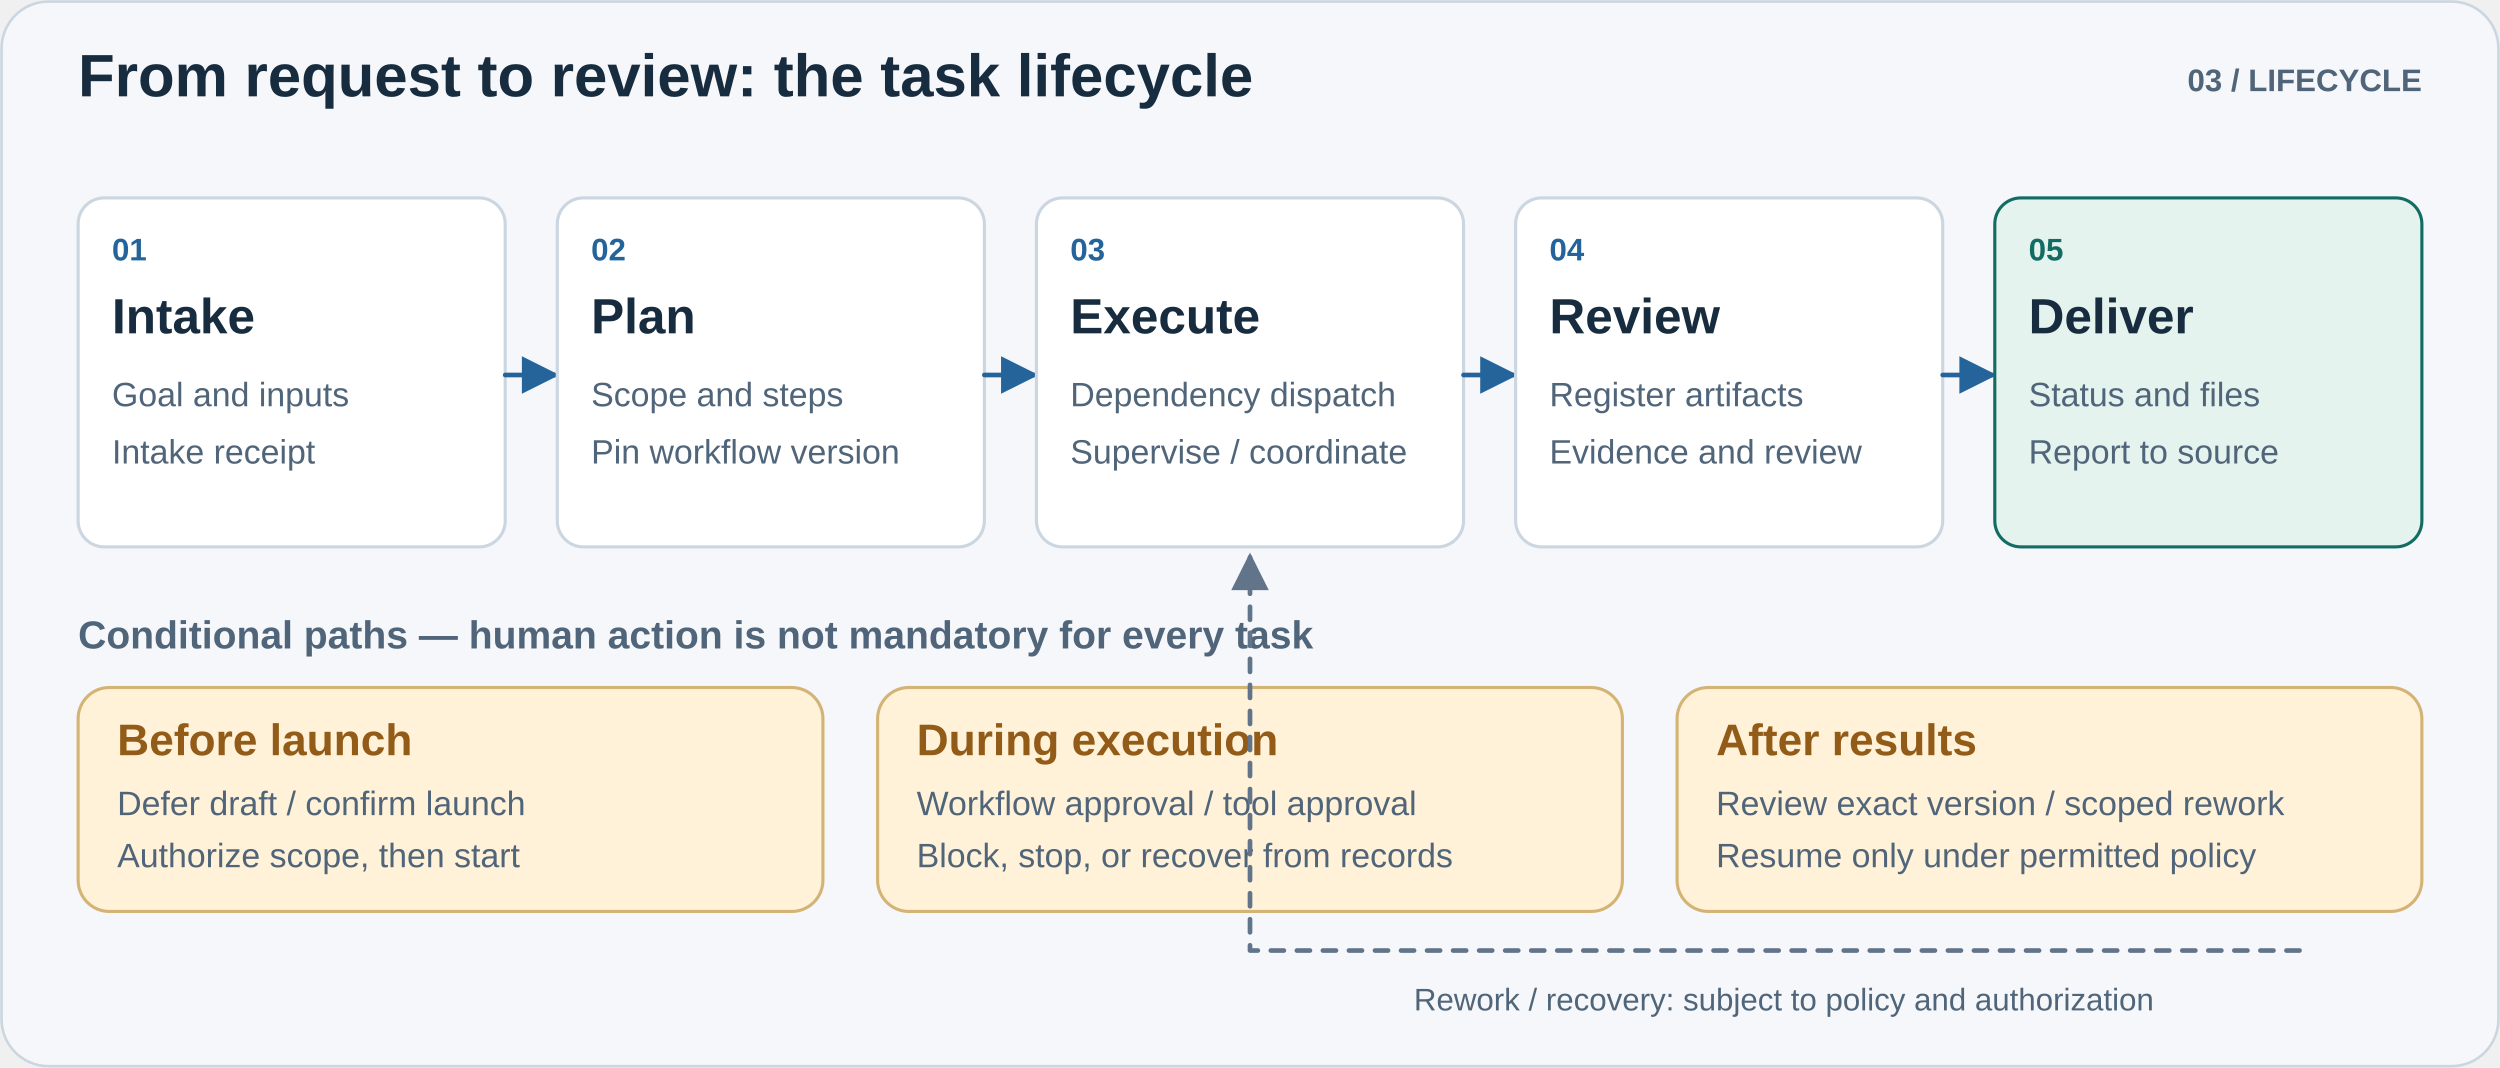
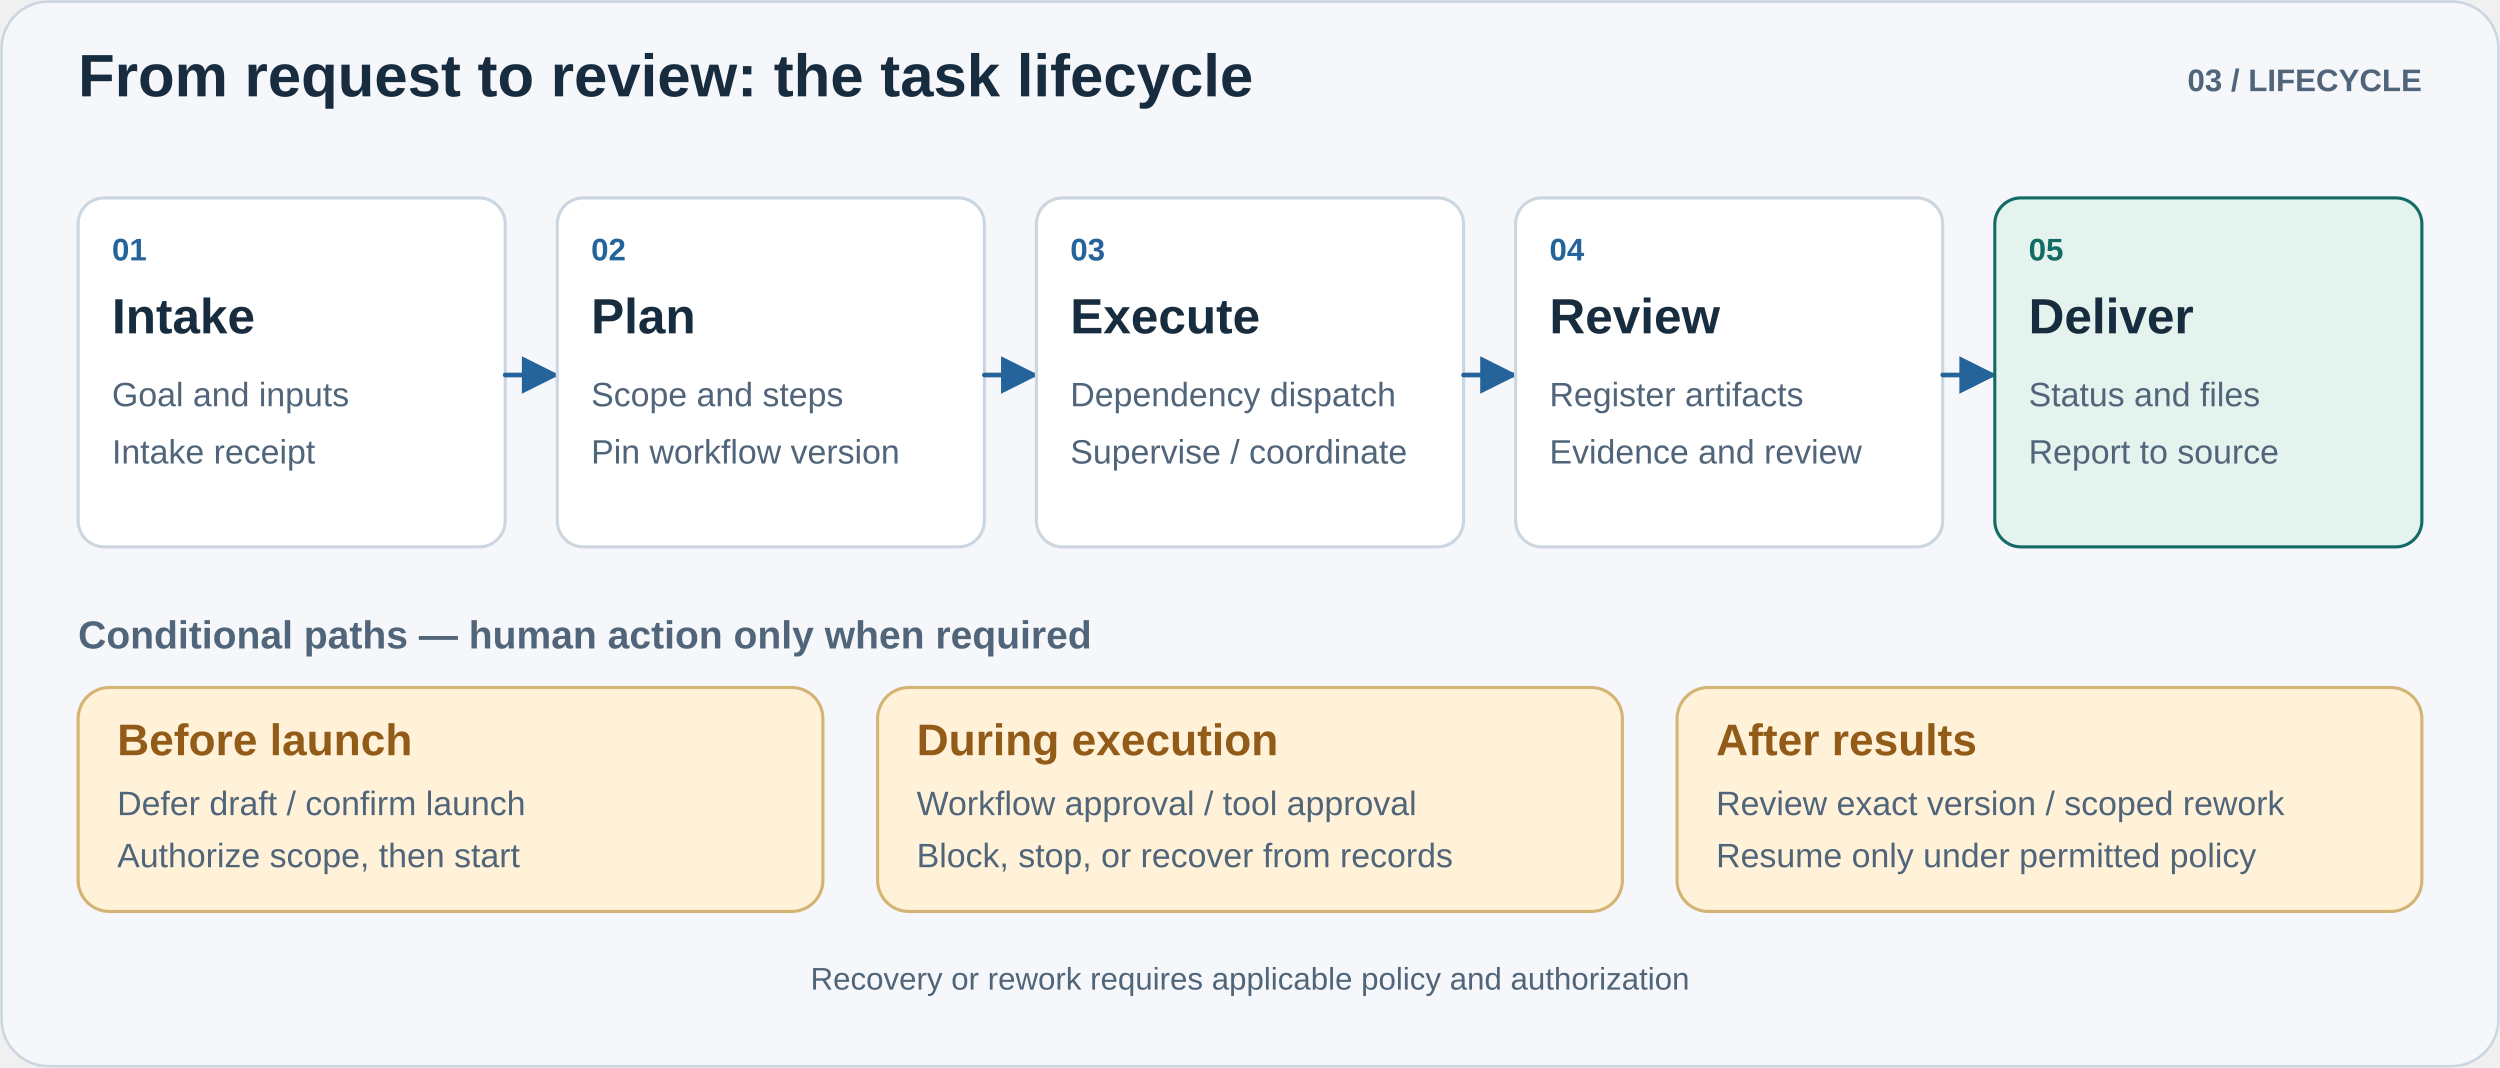
<svg xmlns="http://www.w3.org/2000/svg" width="960" height="410" viewBox="0 0 960 410" role="img" aria-label="Task lifecycle and conditional paths">
  <defs>
    <marker id="blue" markerWidth="8" markerHeight="8" refX="7" refY="4" orient="auto-start-reverse">
      <path d="M0 0 L8 4 L0 8 Z" fill="#24649A" />
    </marker>
    <marker id="teal" markerWidth="8" markerHeight="8" refX="7" refY="4" orient="auto-start-reverse">
      <path d="M0 0 L8 4 L0 8 Z" fill="#126C64" />
    </marker>
    <marker id="gray" markerWidth="8" markerHeight="8" refX="7" refY="4" orient="auto-start-reverse">
      <path d="M0 0 L8 4 L0 8 Z" fill="#627489" />
    </marker>
  </defs>
  <rect x="0.6" y="0.6" width="958.8" height="408.8" rx="18" fill="#F5F7FA" stroke="#CBD6E1" />
  <g font-family="Arial, 'Microsoft YaHei', 'PingFang SC', 'Noto Sans CJK SC', sans-serif">
    <text x="30" y="37" fill="#172C3E" font-size="23" font-weight="700" text-anchor="start">From request to review: the task lifecycle</text>
    <text x="930" y="35" fill="#506579" font-size="12" font-weight="600" text-anchor="end">03 / LIFECYCLE</text>
    <rect x="30" y="76" width="164" height="134" rx="10" fill="#FFFFFF" stroke="#CBD6E1" stroke-width="1.2" />
    <text x="43" y="100" fill="#24649A" font-size="12" font-weight="700" text-anchor="start">01</text>
    <text x="43" y="128" fill="#172C3E" font-size="19" font-weight="650" text-anchor="start">Intake</text>
    <text x="43" y="156" fill="#506579" font-size="13" font-weight="400" text-anchor="start">Goal and inputs</text>
    <text x="43" y="178" fill="#506579" font-size="13" font-weight="400" text-anchor="start">Intake receipt</text>
    <path d="M194 144 H213" fill="none" stroke="#24649A" stroke-width="1.8" stroke-linecap="round" stroke-linejoin="round" marker-end="url(#blue)" />
    <rect x="214" y="76" width="164" height="134" rx="10" fill="#FFFFFF" stroke="#CBD6E1" stroke-width="1.2" />
    <text x="227" y="100" fill="#24649A" font-size="12" font-weight="700" text-anchor="start">02</text>
    <text x="227" y="128" fill="#172C3E" font-size="19" font-weight="650" text-anchor="start">Plan</text>
    <text x="227" y="156" fill="#506579" font-size="13" font-weight="400" text-anchor="start">Scope and steps</text>
    <text x="227" y="178" fill="#506579" font-size="13" font-weight="400" text-anchor="start">Pin workflow version</text>
    <path d="M378 144 H397" fill="none" stroke="#24649A" stroke-width="1.8" stroke-linecap="round" stroke-linejoin="round" marker-end="url(#blue)" />
    <rect x="398" y="76" width="164" height="134" rx="10" fill="#FFFFFF" stroke="#CBD6E1" stroke-width="1.2" />
    <text x="411" y="100" fill="#24649A" font-size="12" font-weight="700" text-anchor="start">03</text>
    <text x="411" y="128" fill="#172C3E" font-size="19" font-weight="650" text-anchor="start">Execute</text>
    <text x="411" y="156" fill="#506579" font-size="13" font-weight="400" text-anchor="start">Dependency dispatch</text>
    <text x="411" y="178" fill="#506579" font-size="13" font-weight="400" text-anchor="start">Supervise / coordinate</text>
    <path d="M562 144 H581" fill="none" stroke="#24649A" stroke-width="1.8" stroke-linecap="round" stroke-linejoin="round" marker-end="url(#blue)" />
    <rect x="582" y="76" width="164" height="134" rx="10" fill="#FFFFFF" stroke="#CBD6E1" stroke-width="1.2" />
    <text x="595" y="100" fill="#24649A" font-size="12" font-weight="700" text-anchor="start">04</text>
    <text x="595" y="128" fill="#172C3E" font-size="19" font-weight="650" text-anchor="start">Review</text>
    <text x="595" y="156" fill="#506579" font-size="13" font-weight="400" text-anchor="start">Register artifacts</text>
    <text x="595" y="178" fill="#506579" font-size="13" font-weight="400" text-anchor="start">Evidence and review</text>
    <path d="M746 144 H765" fill="none" stroke="#24649A" stroke-width="1.8" stroke-linecap="round" stroke-linejoin="round" marker-end="url(#blue)" />
    <rect x="766" y="76" width="164" height="134" rx="10" fill="#E5F3EF" stroke="#126C64" stroke-width="1.2" />
    <text x="779" y="100" fill="#126C64" font-size="12" font-weight="700" text-anchor="start">05</text>
    <text x="779" y="128" fill="#172C3E" font-size="19" font-weight="650" text-anchor="start">Deliver</text>
    <text x="779" y="156" fill="#506579" font-size="13" font-weight="400" text-anchor="start">Status and files</text>
    <text x="779" y="178" fill="#506579" font-size="13" font-weight="400" text-anchor="start">Report to source</text>
-     <text x="30" y="249" fill="#506579" font-size="15" font-weight="600" text-anchor="start">Conditional paths — human action is not mandatory for every task</text>
+     <text x="30" y="249" fill="#506579" font-size="15" font-weight="600" text-anchor="start">Conditional paths — human action only when required</text>
    <rect x="30" y="264" width="286" height="86" rx="12" fill="#FFF2D9" stroke="#D4B475" stroke-width="1.2" />
    <text x="45" y="290" fill="#925B18" font-size="17" font-weight="650" text-anchor="start">Before launch</text>
    <text x="45" y="313" fill="#506579" font-size="13" font-weight="400" text-anchor="start">Defer draft / confirm launch</text>
    <text x="45" y="333" fill="#506579" font-size="13" font-weight="400" text-anchor="start">Authorize scope, then start</text>
    <rect x="337" y="264" width="286" height="86" rx="12" fill="#FFF2D9" stroke="#D4B475" stroke-width="1.2" />
    <text x="352" y="290" fill="#925B18" font-size="17" font-weight="650" text-anchor="start">During execution</text>
    <text x="352" y="313" fill="#506579" font-size="13" font-weight="400" text-anchor="start">Workflow approval / tool approval</text>
    <text x="352" y="333" fill="#506579" font-size="13" font-weight="400" text-anchor="start">Block, stop, or recover from records</text>
    <rect x="644" y="264" width="286" height="86" rx="12" fill="#FFF2D9" stroke="#D4B475" stroke-width="1.2" />
    <text x="659" y="290" fill="#925B18" font-size="17" font-weight="650" text-anchor="start">After results</text>
    <text x="659" y="313" fill="#506579" font-size="13" font-weight="400" text-anchor="start">Review exact version / scoped rework</text>
    <text x="659" y="333" fill="#506579" font-size="13" font-weight="400" text-anchor="start">Resume only under permitted policy</text>
-     <path d="M883 365 H480 V214" fill="none" stroke="#627489" stroke-width="1.8" stroke-linecap="round" stroke-linejoin="round" marker-end="url(#gray)" stroke-dasharray="5 5" />
-     <text x="685" y="388" fill="#506579" font-size="12" font-weight="400" text-anchor="middle">Rework / recovery: subject to policy and authorization</text>
+     <text x="480" y="380" fill="#506579" font-size="12" font-weight="400" text-anchor="middle">Recovery or rework requires applicable policy and authorization</text>
  </g>
</svg>
